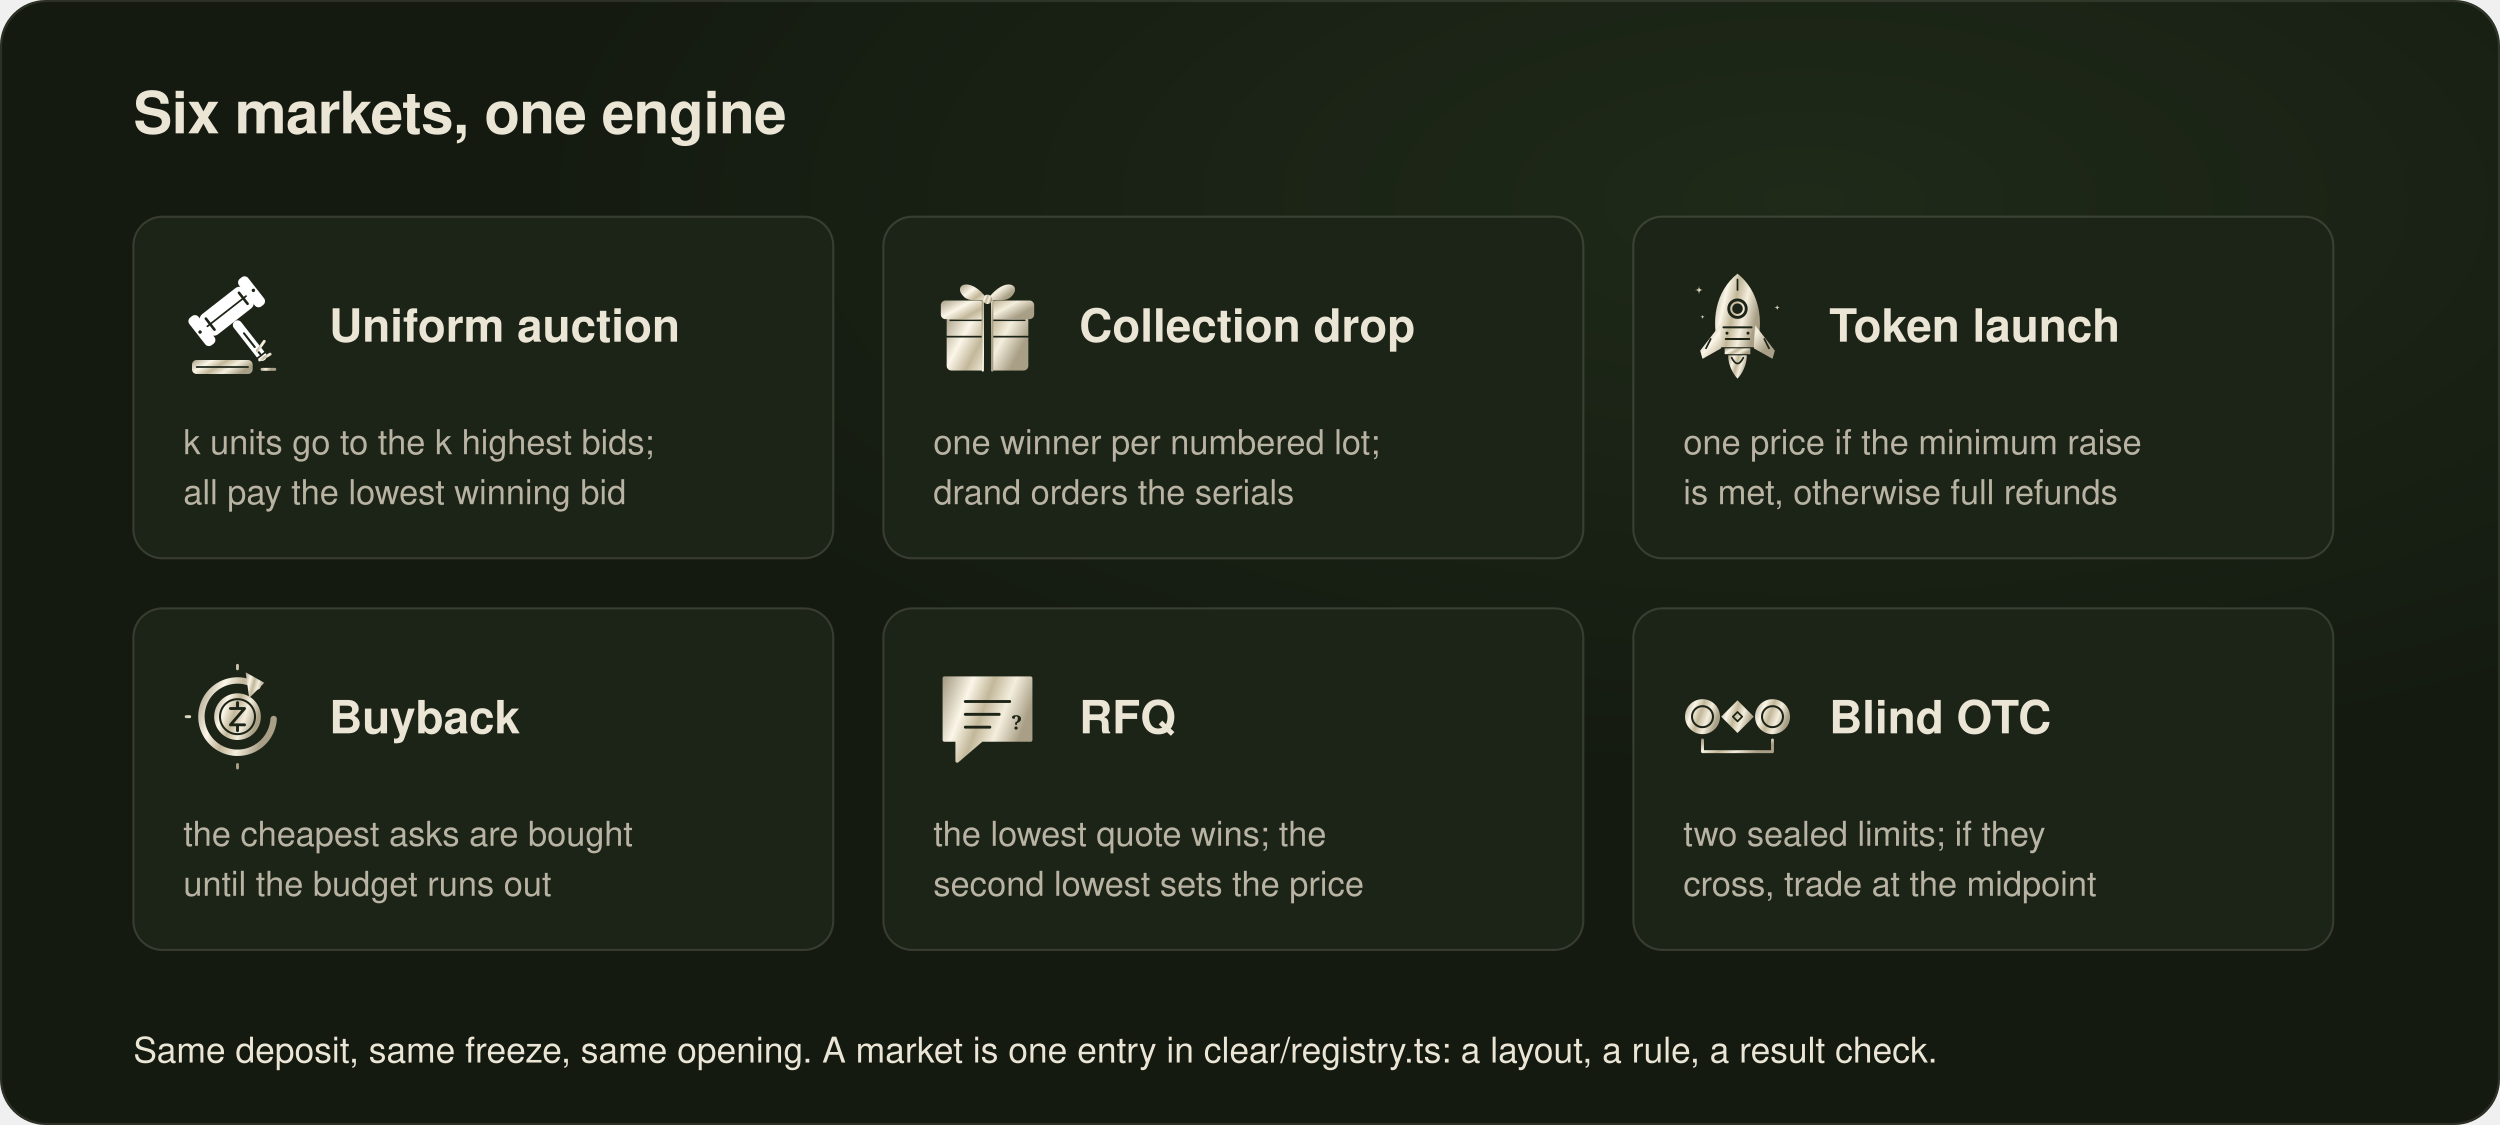
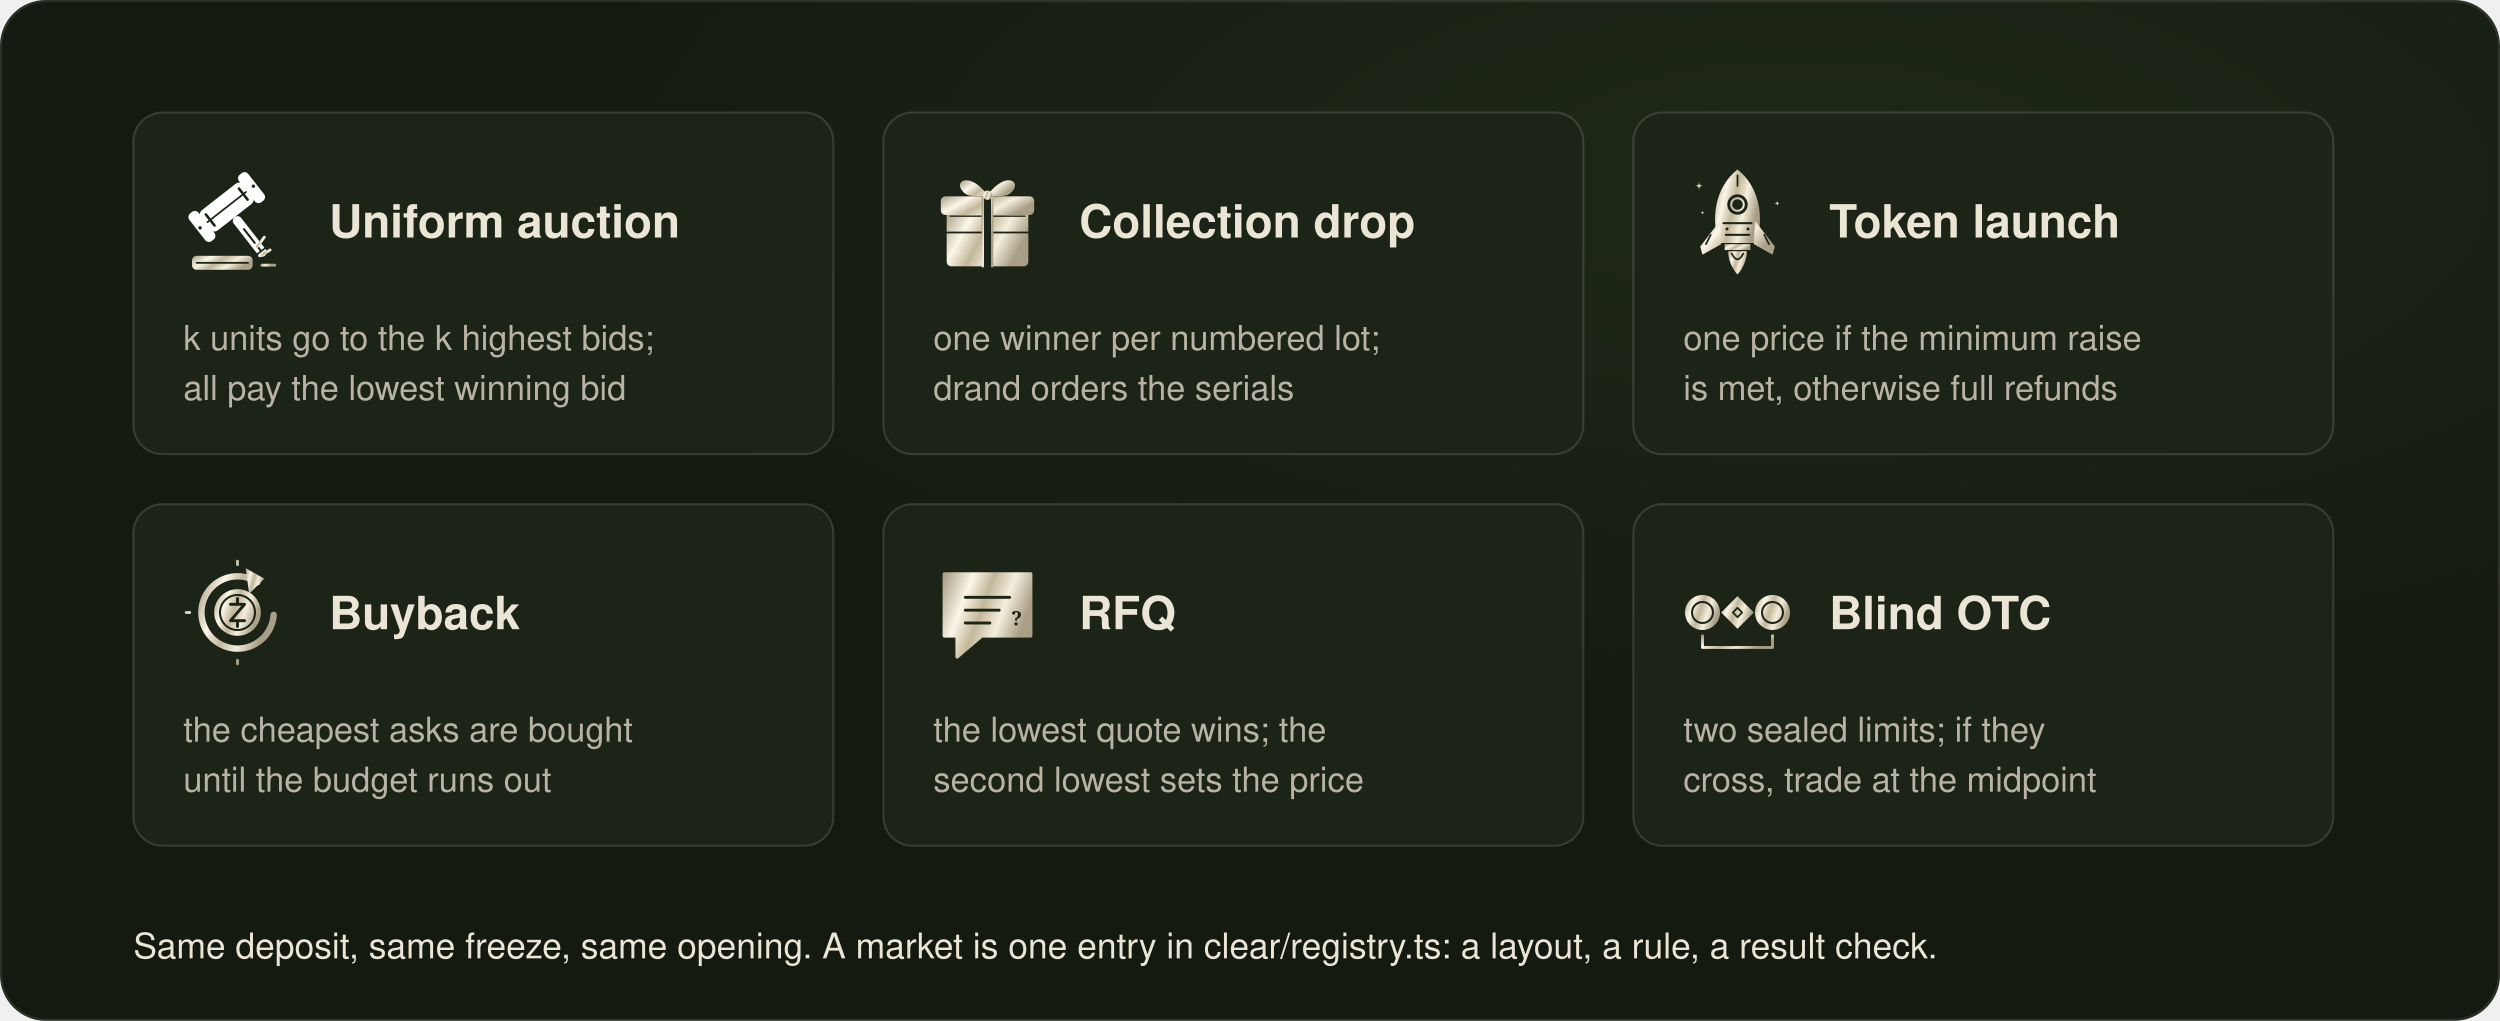
- <svg xmlns="http://www.w3.org/2000/svg" width="1200" height="540" viewBox="0 0 1200 540" role="img" aria-label="Six markets on one engine: uniform auction, collection drop, token launch, buyback, RFQ and blind OTC, each a clearing rule in one registry." font-family="'Helvetica Neue',Helvetica,Arial,sans-serif">
+ <svg xmlns="http://www.w3.org/2000/svg" width="1200" height="490" viewBox="0 0 1200 490" role="img" aria-label="Six markets on one engine: uniform auction, collection drop, token launch, buyback, RFQ and blind OTC, each a clearing rule in one registry." font-family="'Helvetica Neue',Helvetica,Arial,sans-serif">
  <defs>
    <linearGradient id="chrome" x1="0" y1="0" x2="1" y2="0.36">
      <stop offset="0" stop-color="#a99f86" />
      <stop offset=".3" stop-color="#fbf6e8" />
      <stop offset=".52" stop-color="#c2b799" />
      <stop offset=".74" stop-color="#f4eedd" />
      <stop offset="1" stop-color="#a99f86" />
    </linearGradient>
    <linearGradient id="goldc" x1="0" y1="0" x2="1" y2="0.36">
      <stop offset="0" stop-color="#b89a52" />
      <stop offset=".35" stop-color="#f6e2a6" />
      <stop offset=".6" stop-color="#d9b866" />
      <stop offset="1" stop-color="#b89a52" />
    </linearGradient>
    <linearGradient id="paper" x1="0" y1="0" x2="1" y2="1">
      <stop offset="0" stop-color="#f4efe2" />
      <stop offset="1" stop-color="#d9d1bd" />
    </linearGradient>
    <radialGradient id="night" cx="72%" cy="18%" r="85%">
      <stop offset="0" stop-color="#1f2a19" />
      <stop offset=".6" stop-color="#141a10" />
    </radialGradient>
    <marker id="arrow" viewBox="0 0 10 10" refX="9" refY="5" markerWidth="8" markerHeight="8" orient="auto-start-reverse">
      <path d="M0 0L10 5L0 10z" fill="#b9b3a3" />
    </marker>
    <marker id="arrowg" viewBox="0 0 10 10" refX="9" refY="5" markerWidth="8" markerHeight="8" orient="auto-start-reverse">
      <path d="M0 0L10 5L0 10z" fill="#e9cd84" />
    </marker>
  </defs>
-   <rect width="1200" height="540" rx="22" fill="url(#night)" />
-   <text x="64" y="64" font-size="28" fill="#ebe5d6" font-weight="600" letter-spacing="-.3">Six markets, one engine</text>
-   <rect x="64" y="104" width="336" height="164" rx="14" fill="#1c2417" stroke="#ddd6c6" stroke-opacity=".16" />
-   <svg x="86" y="128" width="56" height="56" viewBox="0 0 200 200">
-     <defs>
-       <mask id="gv-1" maskUnits="userSpaceOnUse" x="0" y="0" width="200" height="200">
-         <rect width="200" height="200" fill="#fff" />
-         <path d="M64 58 V82 M136 58 V82" fill="none" stroke="#000" stroke-width="4.5" stroke-linecap="round" stroke-linejoin="round" />
-         <path d="M58 70 H142" fill="none" stroke="#000" stroke-width="3" stroke-linecap="round" stroke-linejoin="round" />
-         <path d="M100 118 V148 M100 158 V164" fill="none" stroke="#000" stroke-width="3.5" stroke-linecap="round" stroke-linejoin="round" />
-         <path d="M24 166 H120" fill="none" stroke="#000" stroke-width="3" stroke-linecap="round" stroke-linejoin="round" />
-         <circle cx="42" cy="70" r="3" fill="#000" />
-         <circle cx="158" cy="70" r="3" fill="#000" />
-       </mask>
-     </defs>
-     <g mask="url(#gv-1)" transform="rotate(-38 100 100)">
-       <rect x="52" y="48" width="96" height="44" rx="12" fill="#fff" />
-       <rect x="36" y="40" width="20" height="60" rx="8" fill="#fff" />
-       <rect x="144" y="40" width="20" height="60" rx="8" fill="#fff" />
-       <rect x="92" y="92" width="16" height="84" rx="8" fill="#fff" />
-     </g>
-     <g>
+   <rect width="1200" height="490" rx="22" fill="url(#night)" />
+   <g transform="translate(0 -50)">
+     <rect x="64" y="104" width="336" height="164" rx="14" fill="#1c2417" stroke="#ddd6c6" stroke-opacity=".16" />
+     <svg x="86" y="128" width="56" height="56" viewBox="0 0 200 200">
      <defs>
-         <mask id="gb-1" maskUnits="userSpaceOnUse" x="0" y="0" width="200" height="200">
+         <mask id="gv-1" maskUnits="userSpaceOnUse" x="0" y="0" width="200" height="200">
          <rect width="200" height="200" fill="#fff" />
-           <path d="M30 172 H118" fill="none" stroke="#000" stroke-width="3" stroke-linecap="round" stroke-linejoin="round" />
+           <path d="M64 58 V82 M136 58 V82" fill="none" stroke="#000" stroke-width="4.5" stroke-linecap="round" stroke-linejoin="round" />
+           <path d="M58 70 H142" fill="none" stroke="#000" stroke-width="3" stroke-linecap="round" stroke-linejoin="round" />
+           <path d="M100 118 V148 M100 158 V164" fill="none" stroke="#000" stroke-width="3.5" stroke-linecap="round" stroke-linejoin="round" />
+           <path d="M24 166 H120" fill="none" stroke="#000" stroke-width="3" stroke-linecap="round" stroke-linejoin="round" />
+           <circle cx="42" cy="70" r="3" fill="#000" />
+           <circle cx="158" cy="70" r="3" fill="#000" />
        </mask>
      </defs>
-       <rect mask="url(#gb-1)" x="22" y="160" width="104" height="24" rx="8" fill="url(#chrome)" />
-     </g>
-     <path d="M138 160 L156 150 M142 176 L164 176 M134 144 L146 128" fill="none" stroke="url(#chrome)" stroke-width="5" stroke-linecap="round" stroke-linejoin="round" />
-   </svg>
-   <text x="158" y="164" font-size="22" fill="#ebe5d6" font-weight="600">Uniform auction</text>
-   <text x="88" y="218" font-size="16.5" fill="#b9b3a3">k units go to the k highest bids;</text>
-   <text x="88" y="242" font-size="16.5" fill="#b9b3a3">all pay the lowest winning bid</text>
-   <rect x="424" y="104" width="336" height="164" rx="14" fill="#1c2417" stroke="#ddd6c6" stroke-opacity=".16" />
-   <svg x="446" y="128" width="56" height="56" viewBox="0 0 200 200">
-     <defs>
-       <mask id="gf-2" maskUnits="userSpaceOnUse" x="0" y="0" width="200" height="200">
-         <rect width="200" height="200" fill="#fff" />
-         <path d="M100 58 V176" fill="none" stroke="#000" stroke-width="14" stroke-linecap="round" stroke-linejoin="round" />
-         <path d="M30 120 H170" fill="none" stroke="#000" stroke-width="3" stroke-linecap="round" stroke-linejoin="round" />
-         <path d="M36 92 H164" fill="none" stroke="#000" stroke-width="2.5" stroke-linecap="round" stroke-linejoin="round" />
-       </mask>
-     </defs>
-     <g mask="url(#gf-2)">
-       <rect x="30" y="84" width="140" height="94" rx="8" fill="url(#chrome)" />
-       <rect x="20" y="58" width="160" height="32" rx="8" fill="url(#chrome)" />
-     </g>
-     <path d="M92 58 V178 M108 58 V178" fill="none" stroke="url(#chrome)" stroke-width="4" stroke-linecap="round" stroke-linejoin="round" />
-     <path d="M100 56 C70 14 38 32 60 52 C68 60 86 58 100 56 Z M100 56 C130 14 162 32 140 52 C132 60 114 58 100 56 Z" fill="url(#chrome)" />
-     <circle cx="100" cy="56" r="8" fill="url(#chrome)" />
-   </svg>
-   <text x="518" y="164" font-size="22" fill="#ebe5d6" font-weight="600">Collection drop</text>
-   <text x="448" y="218" font-size="16.5" fill="#b9b3a3">one winner per numbered lot;</text>
-   <text x="448" y="242" font-size="16.5" fill="#b9b3a3">drand orders the serials</text>
-   <rect x="784" y="104" width="336" height="164" rx="14" fill="#1c2417" stroke="#ddd6c6" stroke-opacity=".16" />
-   <svg x="806" y="128" width="56" height="56" viewBox="0 0 200 200">
-     <defs>
-       <mask id="rk-3" maskUnits="userSpaceOnUse" x="0" y="0" width="200" height="200">
-         <rect width="200" height="200" fill="#fff" />
-         <circle cx="100" cy="72" r="15" fill="none" stroke="#000" stroke-width="5" />
-         <circle cx="100" cy="72" r="9" fill="#000" />
-         <path d="M76 104 H124 M80 124 H120" fill="none" stroke="#000" stroke-width="3.5" stroke-linecap="round" stroke-linejoin="round" />
-         <path d="M100 22 V40" fill="none" stroke="#000" stroke-width="3" stroke-linecap="round" stroke-linejoin="round" />
-         <circle cx="82" cy="114" r="2.6" fill="#000" />
-         <circle cx="118" cy="114" r="2.6" fill="#000" />
-         <path d="M54 124 L46 140 M146 124 L154 140" fill="none" stroke="#000" stroke-width="3" stroke-linecap="round" stroke-linejoin="round" />
-         <path d="M90 156 Q100 176 110 156" fill="none" stroke="#000" stroke-width="3" stroke-linecap="round" stroke-linejoin="round" />
-       </mask>
-     </defs>
-     <g mask="url(#rk-3)">
-       <path d="M100 12 C138 42 146 94 132 138 H68 C54 94 62 42 100 12 Z" fill="url(#chrome)" />
-       <path d="M70 100 L36 144 L40 158 L72 140 Z M130 100 L164 144 L160 158 L128 140 Z" fill="url(#chrome)" />
-       <path d="M78 140 H122 V150 H78 Z" fill="url(#chrome)" />
-       <path d="M84 152 C84 176 100 192 100 192 C100 192 116 176 116 152 Z" fill="url(#chrome)" />
-     </g>
-     <path d="M34 33 Q34 40 41 40 Q34 40 34 47 Q34 40 27 40 Q34 40 34 33 Z" fill="url(#chrome)" />
-     <path d="M168 65 Q168 70 173 70 Q168 70 168 75 Q168 70 163 70 Q168 70 168 65 Z" fill="url(#chrome)" />
-     <path d="M40 82 Q40 86 44 86 Q40 86 40 90 Q40 86 36 86 Q40 86 40 82 Z" fill="url(#chrome)" />
-   </svg>
-   <text x="878" y="164" font-size="22" fill="#ebe5d6" font-weight="600">Token launch</text>
-   <text x="808" y="218" font-size="16.5" fill="#b9b3a3">one price if the minimum raise</text>
-   <text x="808" y="242" font-size="16.5" fill="#b9b3a3">is met, otherwise full refunds</text>
-   <rect x="64" y="292" width="336" height="164" rx="14" fill="#1c2417" stroke="#ddd6c6" stroke-opacity=".16" />
-   <svg x="86" y="316" width="56" height="56" viewBox="0 0 200 200">
-     <defs>
-       <mask id="rc-4" maskUnits="userSpaceOnUse" x="0" y="0" width="200" height="200">
-         <rect width="200" height="200" fill="#fff" />
-         <circle cx="100" cy="100" r="30" fill="none" stroke="#000" stroke-width="3.5" />
-         <path d="M88 86 H112 L88 114 H112 M100 76 V86 M100 114 V124" fill="none" stroke="#000" stroke-width="5" stroke-linecap="round" stroke-linejoin="round" />
-       </mask>
-     </defs>
-     <circle mask="url(#rc-4)" cx="100" cy="100" r="40" fill="url(#chrome)" />
-     <path d="M162 104 A62 62 0 1 1 134 48" fill="none" stroke="url(#chrome)" stroke-width="11" stroke-linecap="round" stroke-linejoin="round" />
-     <path d="M114 24 L146 42 L120 68 Z" fill="url(#chrome)" />
-     <path d="M100 12 v6 M100 182 v6 M12 100 h6" fill="none" stroke="url(#chrome)" stroke-width="5" stroke-linecap="round" stroke-linejoin="round" />
-   </svg>
-   <text x="158" y="352" font-size="22" fill="#ebe5d6" font-weight="600">Buyback</text>
-   <text x="88" y="406" font-size="16.5" fill="#b9b3a3">the cheapest asks are bought</text>
-   <text x="88" y="430" font-size="16.5" fill="#b9b3a3">until the budget runs out</text>
-   <rect x="424" y="292" width="336" height="164" rx="14" fill="#1c2417" stroke="#ddd6c6" stroke-opacity=".16" />
-   <svg x="446" y="316" width="56" height="56" viewBox="0 0 200 200">
-     <defs>
-       <mask id="qb-5" maskUnits="userSpaceOnUse" x="0" y="0" width="200" height="200">
-         <rect width="200" height="200" fill="#fff" />
-         <path d="M62 74 H138 M62 96 H120 M62 118 H104" fill="none" stroke="#000" stroke-width="5" stroke-linecap="round" stroke-linejoin="round" />
-         <text x="150" y="122" text-anchor="middle" font-family="Georgia,serif" font-weight="700" font-size="34" fill="#000">?</text>
-       </mask>
-     </defs>
-     <path mask="url(#qb-5)" d="M26 34 H174 V140 H90 L48 176 V140 H26 Z" fill="url(#chrome)" stroke="url(#chrome)" stroke-width="6" stroke-linejoin="round" />
-     <circle cx="174" cy="34" r="0" fill="url(#chrome)" />
-   </svg>
-   <text x="518" y="352" font-size="22" fill="#ebe5d6" font-weight="600">RFQ</text>
-   <text x="448" y="406" font-size="16.5" fill="#b9b3a3">the lowest quote wins; the</text>
-   <text x="448" y="430" font-size="16.5" fill="#b9b3a3">second lowest sets the price</text>
-   <rect x="784" y="292" width="336" height="164" rx="14" fill="#1c2417" stroke="#ddd6c6" stroke-opacity=".16" />
-   <svg x="806" y="316" width="56" height="56" viewBox="0 0 200 200">
-     <defs>
-       <mask id="pc-6" maskUnits="userSpaceOnUse" x="0" y="0" width="200" height="200">
-         <rect width="200" height="200" fill="#fff" />
-         <circle cx="40" cy="100" r="18" fill="none" stroke="#000" stroke-width="3.5" />
-         <circle cx="160" cy="100" r="18" fill="none" stroke="#000" stroke-width="3.5" />
-         <path d="M92 100 L100 92 L108 100 L100 108 Z" fill="none" stroke="#000" stroke-width="3" stroke-linecap="round" stroke-linejoin="round" />
-       </mask>
-     </defs>
-     <g mask="url(#pc-6)">
-       <circle cx="40" cy="100" r="30" fill="url(#chrome)" />
-       <circle cx="160" cy="100" r="30" fill="url(#chrome)" />
-       <path d="M100 72 L128 100 L100 128 L72 100 Z" fill="url(#chrome)" />
-     </g>
-     <path d="M70 100 H72 M128 100 H130" stroke="url(#chrome)" stroke-width="10" />
-     <path d="M40 140 V160 M160 140 V160 M40 160 H160" fill="none" stroke="url(#chrome)" stroke-width="5" stroke-linecap="round" stroke-linejoin="round" />
-     <path d="M100 128 V160" fill="none" stroke="url(#chrome)" stroke-width="5" stroke-linecap="round" stroke-linejoin="round" />
-   </svg>
-   <text x="878" y="352" font-size="22" fill="#ebe5d6" font-weight="600">Blind OTC</text>
-   <text x="808" y="406" font-size="16.5" fill="#b9b3a3">two sealed limits; if they</text>
-   <text x="808" y="430" font-size="16.5" fill="#b9b3a3">cross, trade at the midpoint</text>
-   <text x="64" y="510" font-size="17" fill="#ebe5d6">Same deposit, same freeze, same opening. A market is one entry in clear/registry.ts: a layout, a rule, a result check.</text>
-   <rect x=".5" y=".5" width="1199" height="539" rx="22" fill="none" stroke="#ddd6c6" stroke-opacity=".12" />
+       <g mask="url(#gv-1)" transform="rotate(-38 100 100)">
+         <rect x="52" y="48" width="96" height="44" rx="12" fill="#fff" />
+         <rect x="36" y="40" width="20" height="60" rx="8" fill="#fff" />
+         <rect x="144" y="40" width="20" height="60" rx="8" fill="#fff" />
+         <rect x="92" y="92" width="16" height="84" rx="8" fill="#fff" />
+       </g>
+       <g>
+         <defs>
+           <mask id="gb-1" maskUnits="userSpaceOnUse" x="0" y="0" width="200" height="200">
+             <rect width="200" height="200" fill="#fff" />
+             <path d="M30 172 H118" fill="none" stroke="#000" stroke-width="3" stroke-linecap="round" stroke-linejoin="round" />
+           </mask>
+         </defs>
+         <rect mask="url(#gb-1)" x="22" y="160" width="104" height="24" rx="8" fill="url(#chrome)" />
+       </g>
+       <path d="M138 160 L156 150 M142 176 L164 176 M134 144 L146 128" fill="none" stroke="url(#chrome)" stroke-width="5" stroke-linecap="round" stroke-linejoin="round" />
+     </svg>
+     <text x="158" y="164" font-size="22" fill="#ebe5d6" font-weight="600">Uniform auction</text>
+     <text x="88" y="218" font-size="16.5" fill="#b9b3a3">k units go to the k highest bids;</text>
+     <text x="88" y="242" font-size="16.5" fill="#b9b3a3">all pay the lowest winning bid</text>
+     <rect x="424" y="104" width="336" height="164" rx="14" fill="#1c2417" stroke="#ddd6c6" stroke-opacity=".16" />
+     <svg x="446" y="128" width="56" height="56" viewBox="0 0 200 200">
+       <defs>
+         <mask id="gf-2" maskUnits="userSpaceOnUse" x="0" y="0" width="200" height="200">
+           <rect width="200" height="200" fill="#fff" />
+           <path d="M100 58 V176" fill="none" stroke="#000" stroke-width="14" stroke-linecap="round" stroke-linejoin="round" />
+           <path d="M30 120 H170" fill="none" stroke="#000" stroke-width="3" stroke-linecap="round" stroke-linejoin="round" />
+           <path d="M36 92 H164" fill="none" stroke="#000" stroke-width="2.5" stroke-linecap="round" stroke-linejoin="round" />
+         </mask>
+       </defs>
+       <g mask="url(#gf-2)">
+         <rect x="30" y="84" width="140" height="94" rx="8" fill="url(#chrome)" />
+         <rect x="20" y="58" width="160" height="32" rx="8" fill="url(#chrome)" />
+       </g>
+       <path d="M92 58 V178 M108 58 V178" fill="none" stroke="url(#chrome)" stroke-width="4" stroke-linecap="round" stroke-linejoin="round" />
+       <path d="M100 56 C70 14 38 32 60 52 C68 60 86 58 100 56 Z M100 56 C130 14 162 32 140 52 C132 60 114 58 100 56 Z" fill="url(#chrome)" />
+       <circle cx="100" cy="56" r="8" fill="url(#chrome)" />
+     </svg>
+     <text x="518" y="164" font-size="22" fill="#ebe5d6" font-weight="600">Collection drop</text>
+     <text x="448" y="218" font-size="16.5" fill="#b9b3a3">one winner per numbered lot;</text>
+     <text x="448" y="242" font-size="16.5" fill="#b9b3a3">drand orders the serials</text>
+     <rect x="784" y="104" width="336" height="164" rx="14" fill="#1c2417" stroke="#ddd6c6" stroke-opacity=".16" />
+     <svg x="806" y="128" width="56" height="56" viewBox="0 0 200 200">
+       <defs>
+         <mask id="rk-3" maskUnits="userSpaceOnUse" x="0" y="0" width="200" height="200">
+           <rect width="200" height="200" fill="#fff" />
+           <circle cx="100" cy="72" r="15" fill="none" stroke="#000" stroke-width="5" />
+           <circle cx="100" cy="72" r="9" fill="#000" />
+           <path d="M76 104 H124 M80 124 H120" fill="none" stroke="#000" stroke-width="3.5" stroke-linecap="round" stroke-linejoin="round" />
+           <path d="M100 22 V40" fill="none" stroke="#000" stroke-width="3" stroke-linecap="round" stroke-linejoin="round" />
+           <circle cx="82" cy="114" r="2.6" fill="#000" />
+           <circle cx="118" cy="114" r="2.6" fill="#000" />
+           <path d="M54 124 L46 140 M146 124 L154 140" fill="none" stroke="#000" stroke-width="3" stroke-linecap="round" stroke-linejoin="round" />
+           <path d="M90 156 Q100 176 110 156" fill="none" stroke="#000" stroke-width="3" stroke-linecap="round" stroke-linejoin="round" />
+         </mask>
+       </defs>
+       <g mask="url(#rk-3)">
+         <path d="M100 12 C138 42 146 94 132 138 H68 C54 94 62 42 100 12 Z" fill="url(#chrome)" />
+         <path d="M70 100 L36 144 L40 158 L72 140 Z M130 100 L164 144 L160 158 L128 140 Z" fill="url(#chrome)" />
+         <path d="M78 140 H122 V150 H78 Z" fill="url(#chrome)" />
+         <path d="M84 152 C84 176 100 192 100 192 C100 192 116 176 116 152 Z" fill="url(#chrome)" />
+       </g>
+       <path d="M34 33 Q34 40 41 40 Q34 40 34 47 Q34 40 27 40 Q34 40 34 33 Z" fill="url(#chrome)" />
+       <path d="M168 65 Q168 70 173 70 Q168 70 168 75 Q168 70 163 70 Q168 70 168 65 Z" fill="url(#chrome)" />
+       <path d="M40 82 Q40 86 44 86 Q40 86 40 90 Q40 86 36 86 Q40 86 40 82 Z" fill="url(#chrome)" />
+     </svg>
+     <text x="878" y="164" font-size="22" fill="#ebe5d6" font-weight="600">Token launch</text>
+     <text x="808" y="218" font-size="16.5" fill="#b9b3a3">one price if the minimum raise</text>
+     <text x="808" y="242" font-size="16.5" fill="#b9b3a3">is met, otherwise full refunds</text>
+     <rect x="64" y="292" width="336" height="164" rx="14" fill="#1c2417" stroke="#ddd6c6" stroke-opacity=".16" />
+     <svg x="86" y="316" width="56" height="56" viewBox="0 0 200 200">
+       <defs>
+         <mask id="rc-4" maskUnits="userSpaceOnUse" x="0" y="0" width="200" height="200">
+           <rect width="200" height="200" fill="#fff" />
+           <circle cx="100" cy="100" r="30" fill="none" stroke="#000" stroke-width="3.5" />
+           <path d="M88 86 H112 L88 114 H112 M100 76 V86 M100 114 V124" fill="none" stroke="#000" stroke-width="5" stroke-linecap="round" stroke-linejoin="round" />
+         </mask>
+       </defs>
+       <circle mask="url(#rc-4)" cx="100" cy="100" r="40" fill="url(#chrome)" />
+       <path d="M162 104 A62 62 0 1 1 134 48" fill="none" stroke="url(#chrome)" stroke-width="11" stroke-linecap="round" stroke-linejoin="round" />
+       <path d="M114 24 L146 42 L120 68 Z" fill="url(#chrome)" />
+       <path d="M100 12 v6 M100 182 v6 M12 100 h6" fill="none" stroke="url(#chrome)" stroke-width="5" stroke-linecap="round" stroke-linejoin="round" />
+     </svg>
+     <text x="158" y="352" font-size="22" fill="#ebe5d6" font-weight="600">Buyback</text>
+     <text x="88" y="406" font-size="16.5" fill="#b9b3a3">the cheapest asks are bought</text>
+     <text x="88" y="430" font-size="16.5" fill="#b9b3a3">until the budget runs out</text>
+     <rect x="424" y="292" width="336" height="164" rx="14" fill="#1c2417" stroke="#ddd6c6" stroke-opacity=".16" />
+     <svg x="446" y="316" width="56" height="56" viewBox="0 0 200 200">
+       <defs>
+         <mask id="qb-5" maskUnits="userSpaceOnUse" x="0" y="0" width="200" height="200">
+           <rect width="200" height="200" fill="#fff" />
+           <path d="M62 74 H138 M62 96 H120 M62 118 H104" fill="none" stroke="#000" stroke-width="5" stroke-linecap="round" stroke-linejoin="round" />
+           <text x="150" y="122" text-anchor="middle" font-family="Georgia,serif" font-weight="700" font-size="34" fill="#000">?</text>
+         </mask>
+       </defs>
+       <path mask="url(#qb-5)" d="M26 34 H174 V140 H90 L48 176 V140 H26 Z" fill="url(#chrome)" stroke="url(#chrome)" stroke-width="6" stroke-linejoin="round" />
+       <circle cx="174" cy="34" r="0" fill="url(#chrome)" />
+     </svg>
+     <text x="518" y="352" font-size="22" fill="#ebe5d6" font-weight="600">RFQ</text>
+     <text x="448" y="406" font-size="16.5" fill="#b9b3a3">the lowest quote wins; the</text>
+     <text x="448" y="430" font-size="16.5" fill="#b9b3a3">second lowest sets the price</text>
+     <rect x="784" y="292" width="336" height="164" rx="14" fill="#1c2417" stroke="#ddd6c6" stroke-opacity=".16" />
+     <svg x="806" y="316" width="56" height="56" viewBox="0 0 200 200">
+       <defs>
+         <mask id="pc-6" maskUnits="userSpaceOnUse" x="0" y="0" width="200" height="200">
+           <rect width="200" height="200" fill="#fff" />
+           <circle cx="40" cy="100" r="18" fill="none" stroke="#000" stroke-width="3.5" />
+           <circle cx="160" cy="100" r="18" fill="none" stroke="#000" stroke-width="3.5" />
+           <path d="M92 100 L100 92 L108 100 L100 108 Z" fill="none" stroke="#000" stroke-width="3" stroke-linecap="round" stroke-linejoin="round" />
+         </mask>
+       </defs>
+       <g mask="url(#pc-6)">
+         <circle cx="40" cy="100" r="30" fill="url(#chrome)" />
+         <circle cx="160" cy="100" r="30" fill="url(#chrome)" />
+         <path d="M100 72 L128 100 L100 128 L72 100 Z" fill="url(#chrome)" />
+       </g>
+       <path d="M70 100 H72 M128 100 H130" stroke="url(#chrome)" stroke-width="10" />
+       <path d="M40 140 V160 M160 140 V160 M40 160 H160" fill="none" stroke="url(#chrome)" stroke-width="5" stroke-linecap="round" stroke-linejoin="round" />
+       <path d="M100 128 V160" fill="none" stroke="url(#chrome)" stroke-width="5" stroke-linecap="round" stroke-linejoin="round" />
+     </svg>
+     <text x="878" y="352" font-size="22" fill="#ebe5d6" font-weight="600">Blind OTC</text>
+     <text x="808" y="406" font-size="16.5" fill="#b9b3a3">two sealed limits; if they</text>
+     <text x="808" y="430" font-size="16.5" fill="#b9b3a3">cross, trade at the midpoint</text>
+     <text x="64" y="510" font-size="17" fill="#ebe5d6">Same deposit, same freeze, same opening. A market is one entry in clear/registry.ts: a layout, a rule, a result check.</text>
+   </g>
+   <rect x=".5" y=".5" width="1199" height="489" rx="22" fill="none" stroke="#ddd6c6" stroke-opacity=".12" />
</svg>
